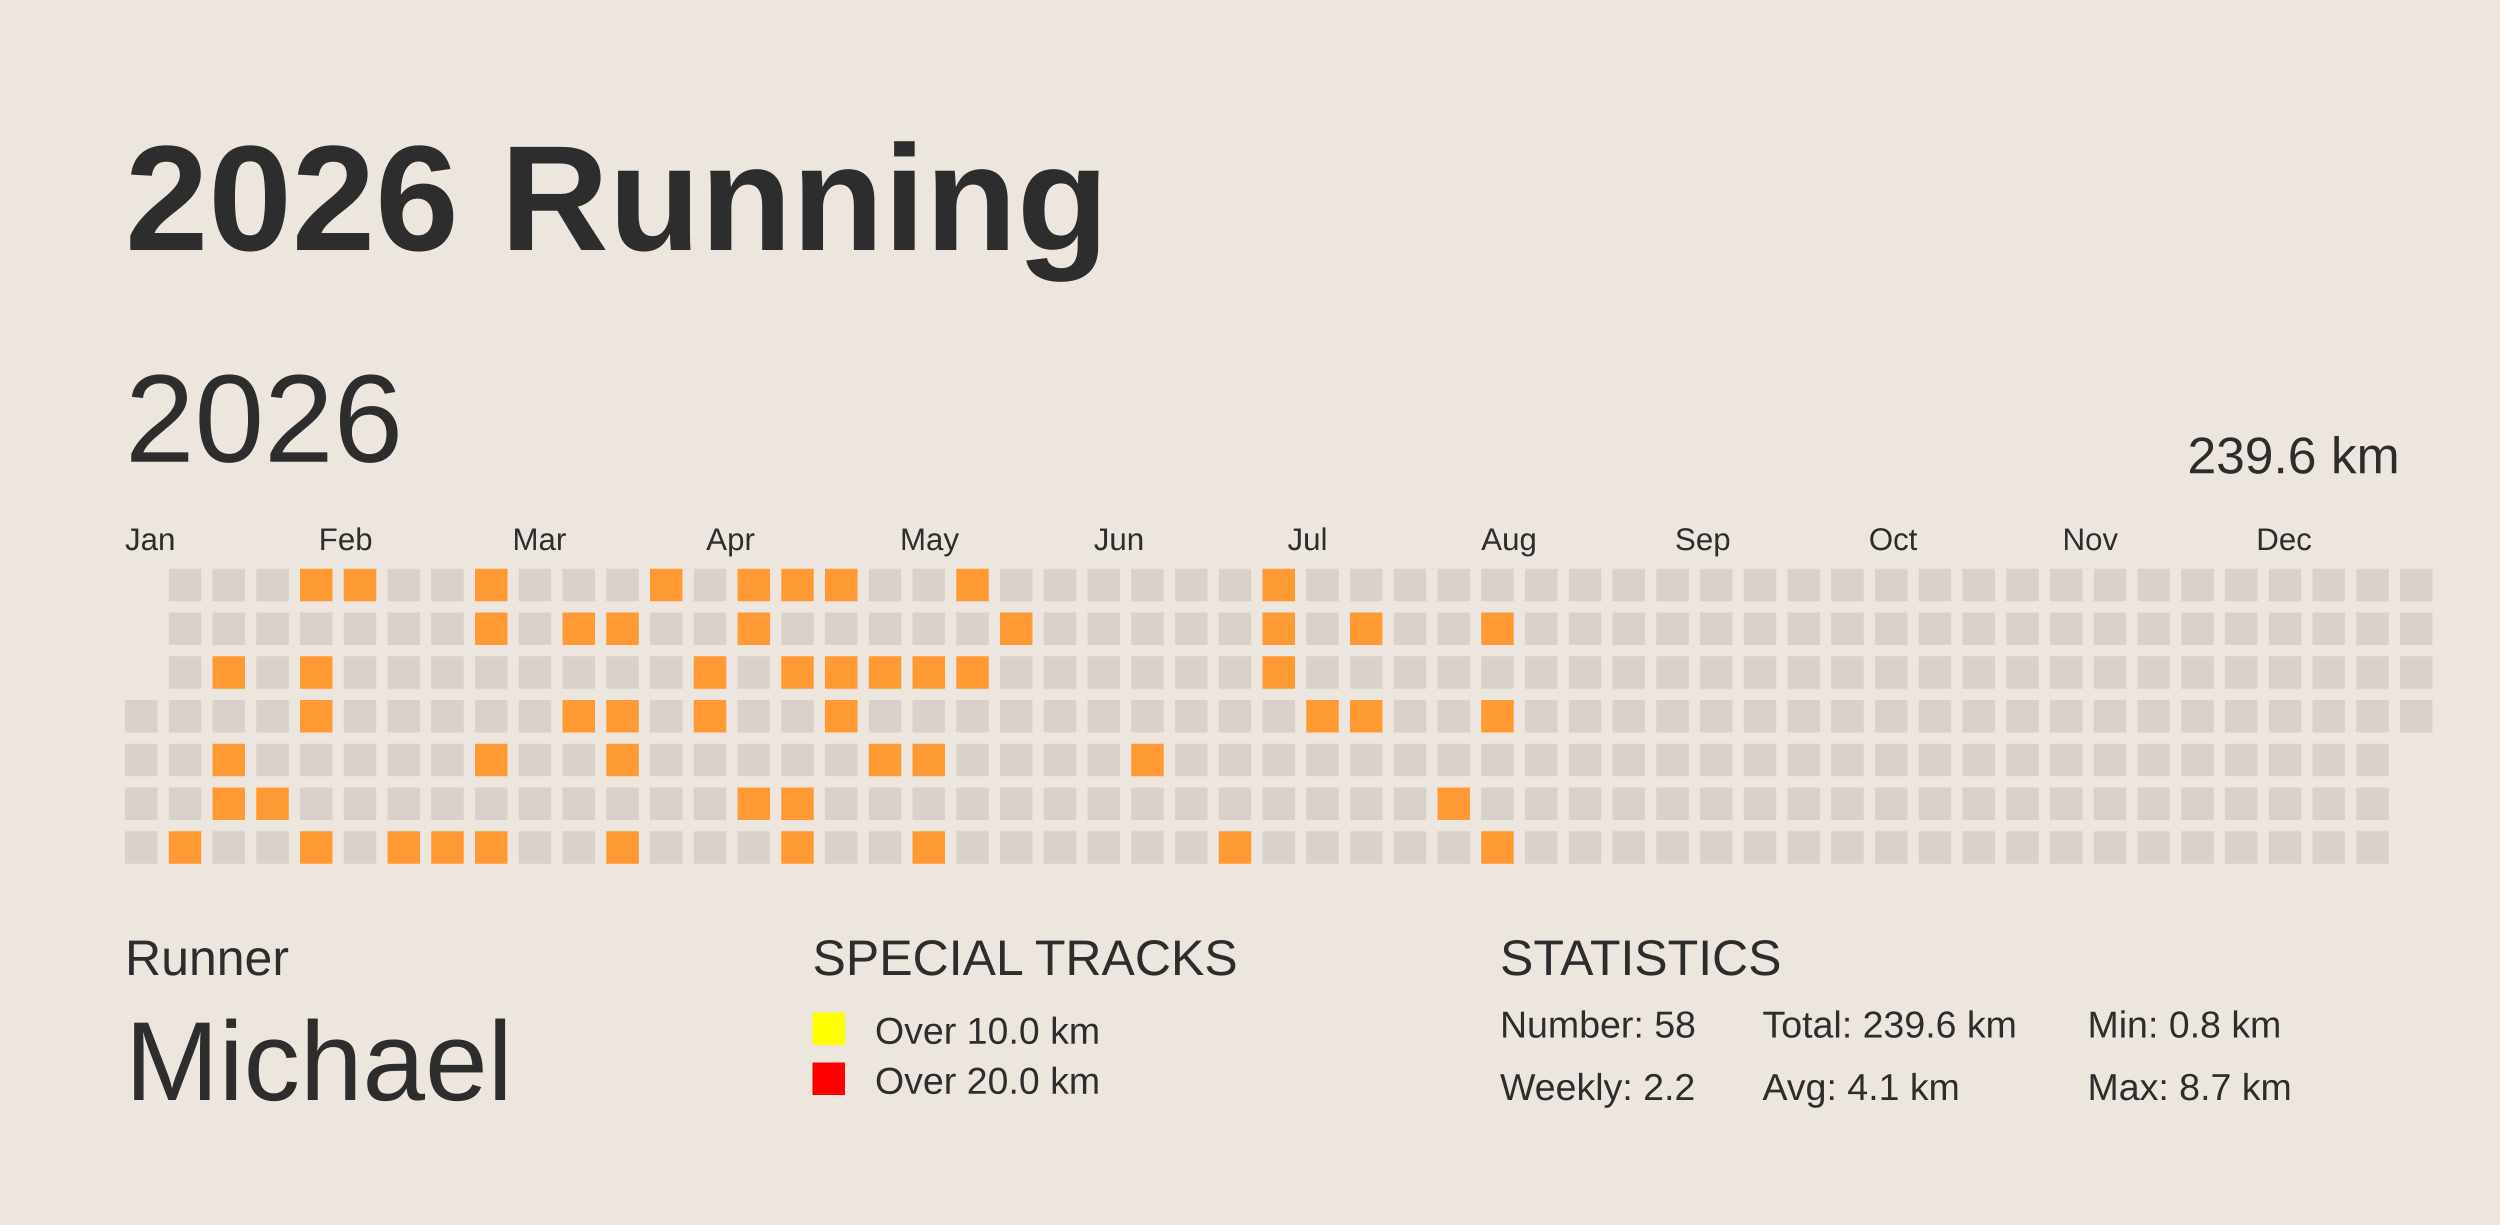
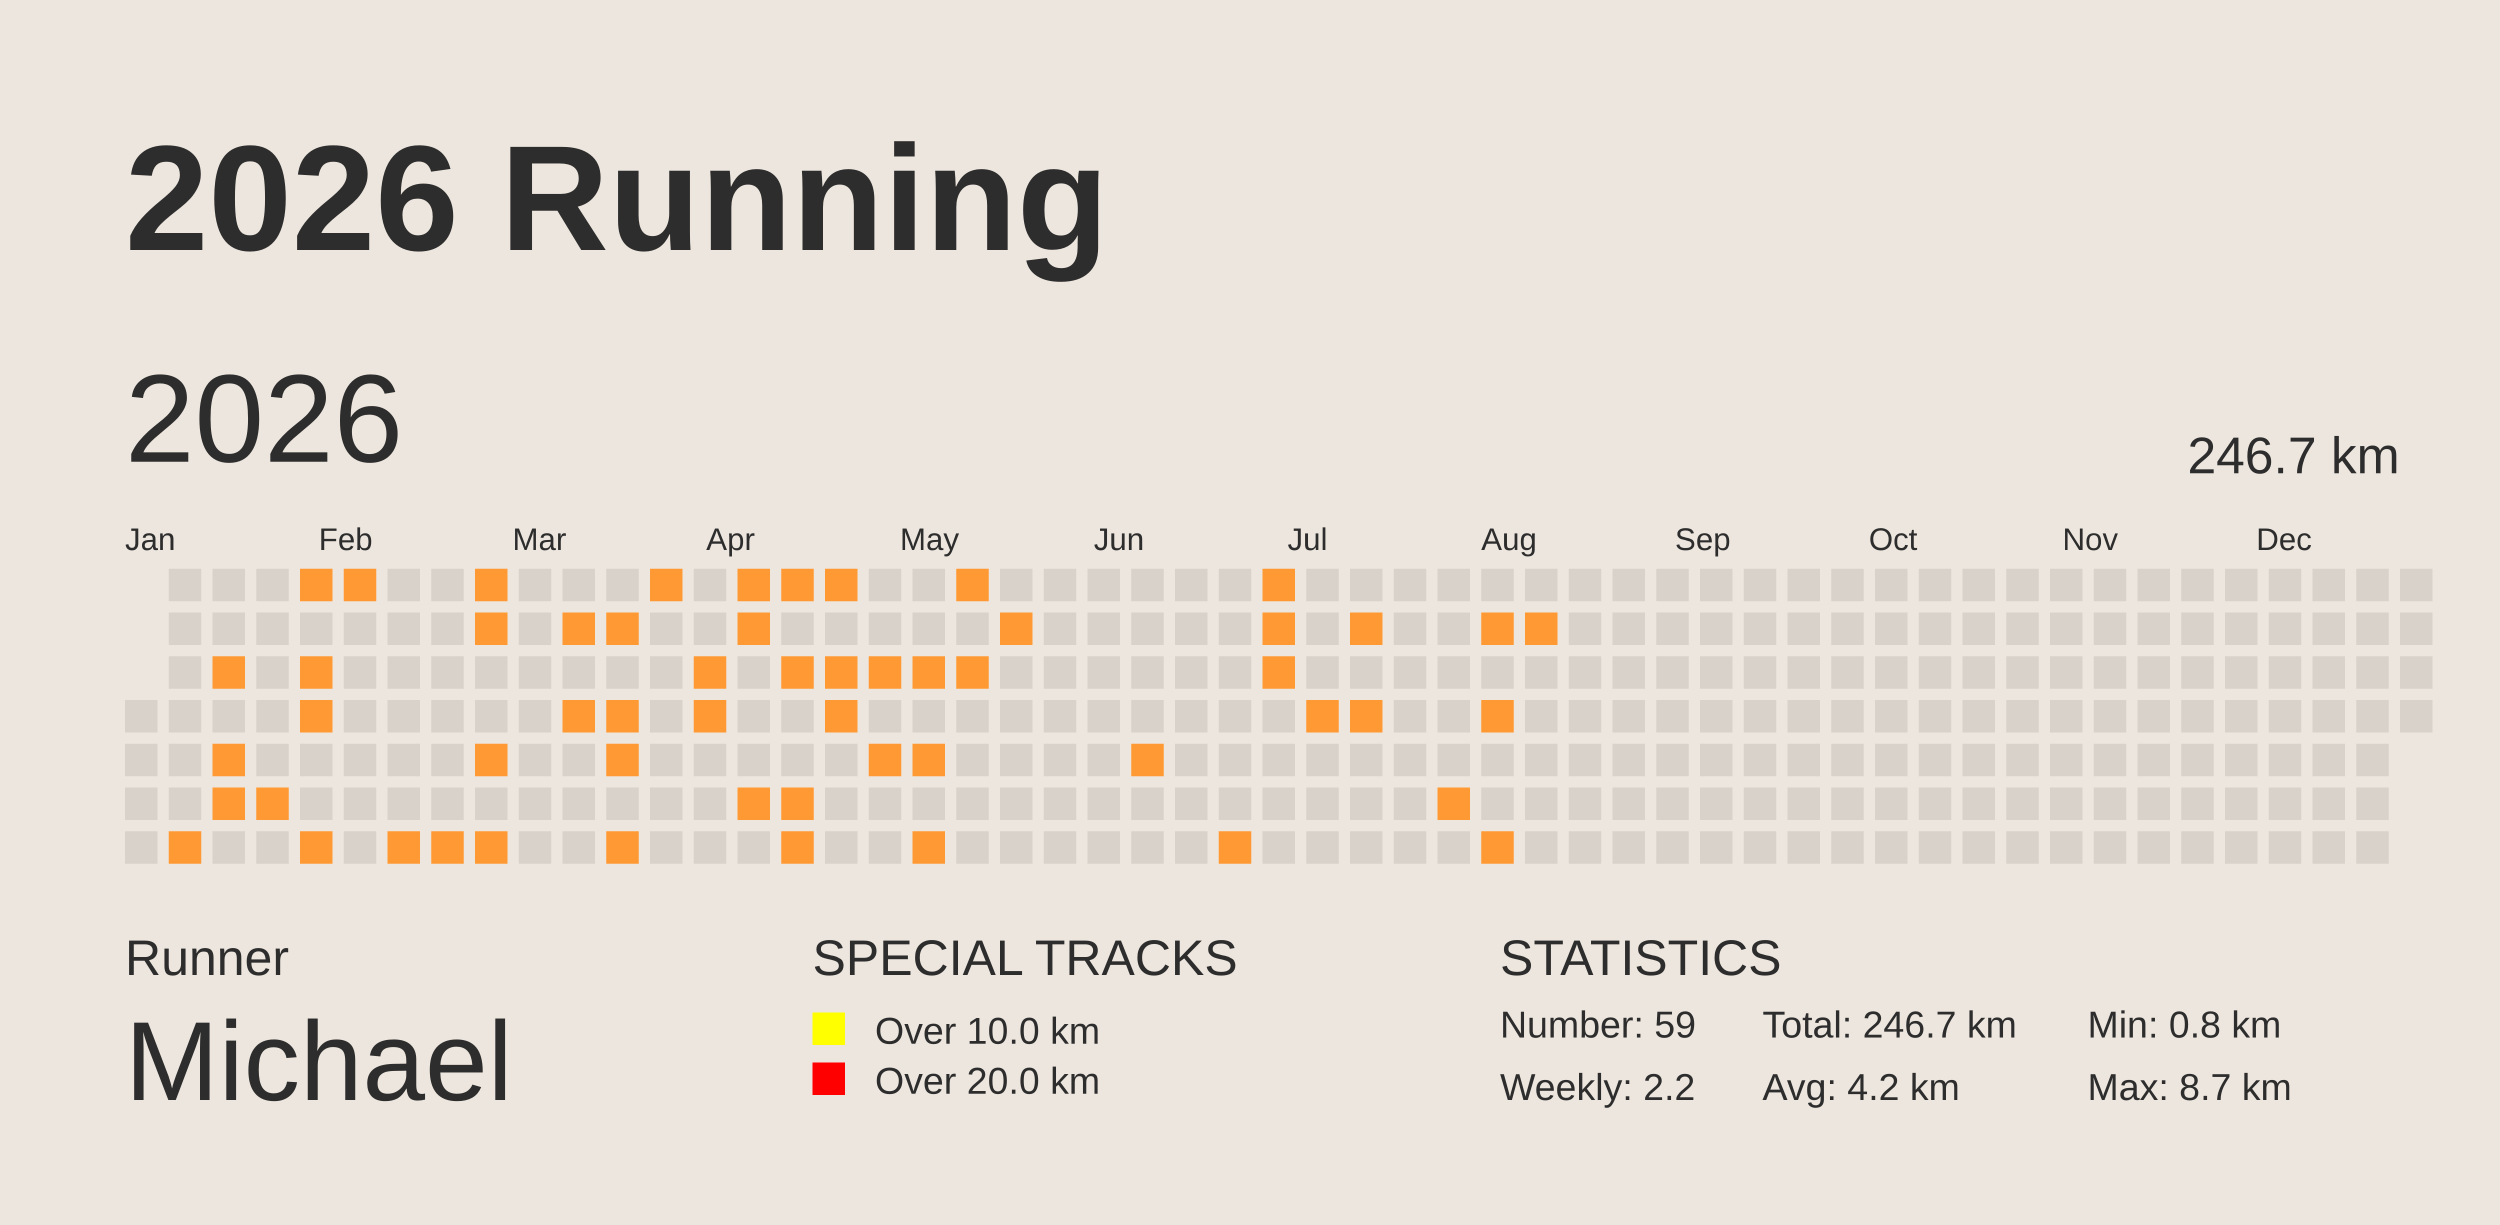
<svg xmlns="http://www.w3.org/2000/svg" baseProfile="full" height="98mm" version="1.1" viewBox="0,0,200,98" width="200mm">
  <defs />
  <rect fill="#EDE6DE" height="98" width="200" x="0" y="0" />
  <text fill="#2D2D2D" style="font-size:12px; font-family:Arial; font-weight:bold;" x="10" y="20">2026 Running</text>
  <text fill="#2D2D2D" style="font-size:4px; font-family:Arial" x="10" y="78">Runner</text>
  <text fill="#2D2D2D" style="font-size:9px; font-family:Arial" x="10" y="88">Michael</text>
  <text fill="#2D2D2D" style="font-size:4px; font-family:Arial" x="65" y="78">SPECIAL TRACKS</text>
  <rect fill="yellow" height="2.6" width="2.6" x="65" y="81" />
  <text fill="#2D2D2D" style="font-size:3px; font-family:Arial" x="70" y="83.5">Over 10.0 km</text>
  <rect fill="red" height="2.6" width="2.6" x="65" y="85" />
  <text fill="#2D2D2D" style="font-size:3px; font-family:Arial" x="70" y="87.5">Over 20.0 km</text>
  <text fill="#2D2D2D" style="font-size:4px; font-family:Arial" x="120" y="78">STATISTICS</text>
-   <text fill="#2D2D2D" style="font-size:3px; font-family:Arial" x="120" y="83">Number: 58</text>
+   <text fill="#2D2D2D" style="font-size:3px; font-family:Arial" x="120" y="83">Number: 59</text>
  <text fill="#2D2D2D" style="font-size:3px; font-family:Arial" x="120" y="88">Weekly: 2.2</text>
-   <text fill="#2D2D2D" style="font-size:3px; font-family:Arial" x="141" y="83">Total: 239.6 km</text>
-   <text fill="#2D2D2D" style="font-size:3px; font-family:Arial" x="141" y="88">Avg: 4.1 km</text>
+   <text fill="#2D2D2D" style="font-size:3px; font-family:Arial" x="141" y="83">Total: 246.7 km</text>
+   <text fill="#2D2D2D" style="font-size:3px; font-family:Arial" x="141" y="88">Avg: 4.2 km</text>
  <text fill="#2D2D2D" style="font-size:3px; font-family:Arial" x="167" y="83">Min: 0.8 km</text>
  <text fill="#2D2D2D" style="font-size:3px; font-family:Arial" x="167" y="88">Max: 8.7 km</text>
  <text dominant-baseline="hanging" fill="#2D2D2D" style="font-size:10.0px; font-family:Arial;" x="10" y="30">2026</text>
-   <text dominant-baseline="hanging" fill="#2D2D2D" style="font-size:4.125px; font-family:Arial;" x="175" y="35">239.6 km</text>
+   <text dominant-baseline="hanging" fill="#2D2D2D" style="font-size:4.125px; font-family:Arial;" x="175" y="35">246.7 km</text>
  <text fill="#2D2D2D" style="font-size:2.5px; font-family:Arial" x="10.0" y="44">Jan</text>
  <text fill="#2D2D2D" style="font-size:2.5px; font-family:Arial" x="25.5" y="44">Feb</text>
  <text fill="#2D2D2D" style="font-size:2.5px; font-family:Arial" x="41.0" y="44">Mar</text>
  <text fill="#2D2D2D" style="font-size:2.5px; font-family:Arial" x="56.5" y="44">Apr</text>
  <text fill="#2D2D2D" style="font-size:2.5px; font-family:Arial" x="72.0" y="44">May</text>
  <text fill="#2D2D2D" style="font-size:2.5px; font-family:Arial" x="87.5" y="44">Jun</text>
  <text fill="#2D2D2D" style="font-size:2.5px; font-family:Arial" x="103.0" y="44">Jul</text>
  <text fill="#2D2D2D" style="font-size:2.5px; font-family:Arial" x="118.5" y="44">Aug</text>
  <text fill="#2D2D2D" style="font-size:2.5px; font-family:Arial" x="134.0" y="44">Sep</text>
  <text fill="#2D2D2D" style="font-size:2.5px; font-family:Arial" x="149.5" y="44">Oct</text>
  <text fill="#2D2D2D" style="font-size:2.5px; font-family:Arial" x="165.0" y="44">Nov</text>
  <text fill="#2D2D2D" style="font-size:2.5px; font-family:Arial" x="180.5" y="44">Dec</text>
  <rect fill="#D9D2CA" height="2.6" width="2.6" x="10.0" y="56.0" />
  <rect fill="#D9D2CA" height="2.6" width="2.6" x="10.0" y="59.5" />
  <rect fill="#D9D2CA" height="2.6" width="2.6" x="10.0" y="63.0" />
  <rect fill="#D9D2CA" height="2.6" width="2.6" x="10.0" y="66.5" />
  <rect fill="#D9D2CA" height="2.6" width="2.6" x="13.5" y="45.5" />
  <rect fill="#D9D2CA" height="2.6" width="2.6" x="13.5" y="49.0" />
  <rect fill="#D9D2CA" height="2.6" width="2.6" x="13.5" y="52.5" />
  <rect fill="#D9D2CA" height="2.6" width="2.6" x="13.5" y="56.0" />
  <rect fill="#D9D2CA" height="2.6" width="2.6" x="13.5" y="59.5" />
  <rect fill="#D9D2CA" height="2.6" width="2.6" x="13.5" y="63.0" />
  <rect fill="#FF9933" height="2.6" width="2.6" x="13.5" y="66.5" />
  <rect fill="#D9D2CA" height="2.6" width="2.6" x="17.0" y="45.5" />
  <rect fill="#D9D2CA" height="2.6" width="2.6" x="17.0" y="49.0" />
  <rect fill="#FF9933" height="2.6" width="2.6" x="17.0" y="52.5" />
  <rect fill="#D9D2CA" height="2.6" width="2.6" x="17.0" y="56.0" />
  <rect fill="#FF9933" height="2.6" width="2.6" x="17.0" y="59.5" />
  <rect fill="#FF9933" height="2.6" width="2.6" x="17.0" y="63.0" />
  <rect fill="#D9D2CA" height="2.6" width="2.6" x="17.0" y="66.5" />
  <rect fill="#D9D2CA" height="2.6" width="2.6" x="20.5" y="45.5" />
  <rect fill="#D9D2CA" height="2.6" width="2.6" x="20.5" y="49.0" />
  <rect fill="#D9D2CA" height="2.6" width="2.6" x="20.5" y="52.5" />
  <rect fill="#D9D2CA" height="2.6" width="2.6" x="20.5" y="56.0" />
  <rect fill="#D9D2CA" height="2.6" width="2.6" x="20.5" y="59.5" />
  <rect fill="#FF9933" height="2.6" width="2.6" x="20.5" y="63.0" />
  <rect fill="#D9D2CA" height="2.6" width="2.6" x="20.5" y="66.5" />
  <rect fill="#FF9933" height="2.6" width="2.6" x="24.0" y="45.5" />
  <rect fill="#D9D2CA" height="2.6" width="2.6" x="24.0" y="49.0" />
  <rect fill="#FF9933" height="2.6" width="2.6" x="24.0" y="52.5" />
  <rect fill="#FF9933" height="2.6" width="2.6" x="24.0" y="56.0" />
  <rect fill="#D9D2CA" height="2.6" width="2.6" x="24.0" y="59.5" />
  <rect fill="#D9D2CA" height="2.6" width="2.6" x="24.0" y="63.0" />
  <rect fill="#FF9933" height="2.6" width="2.6" x="24.0" y="66.5" />
  <rect fill="#FF9933" height="2.6" width="2.6" x="27.5" y="45.5" />
  <rect fill="#D9D2CA" height="2.6" width="2.6" x="27.5" y="49.0" />
  <rect fill="#D9D2CA" height="2.6" width="2.6" x="27.5" y="52.5" />
  <rect fill="#D9D2CA" height="2.6" width="2.6" x="27.5" y="56.0" />
  <rect fill="#D9D2CA" height="2.6" width="2.6" x="27.5" y="59.5" />
  <rect fill="#D9D2CA" height="2.6" width="2.6" x="27.5" y="63.0" />
  <rect fill="#D9D2CA" height="2.6" width="2.6" x="27.5" y="66.5" />
  <rect fill="#D9D2CA" height="2.6" width="2.6" x="31.0" y="45.5" />
  <rect fill="#D9D2CA" height="2.6" width="2.6" x="31.0" y="49.0" />
  <rect fill="#D9D2CA" height="2.6" width="2.6" x="31.0" y="52.5" />
  <rect fill="#D9D2CA" height="2.6" width="2.6" x="31.0" y="56.0" />
  <rect fill="#D9D2CA" height="2.6" width="2.6" x="31.0" y="59.5" />
  <rect fill="#D9D2CA" height="2.6" width="2.6" x="31.0" y="63.0" />
  <rect fill="#FF9933" height="2.6" width="2.6" x="31.0" y="66.5" />
  <rect fill="#D9D2CA" height="2.6" width="2.6" x="34.5" y="45.5" />
  <rect fill="#D9D2CA" height="2.6" width="2.6" x="34.5" y="49.0" />
  <rect fill="#D9D2CA" height="2.6" width="2.6" x="34.5" y="52.5" />
  <rect fill="#D9D2CA" height="2.6" width="2.6" x="34.5" y="56.0" />
  <rect fill="#D9D2CA" height="2.6" width="2.6" x="34.5" y="59.5" />
  <rect fill="#D9D2CA" height="2.6" width="2.6" x="34.5" y="63.0" />
  <rect fill="#FF9933" height="2.6" width="2.6" x="34.5" y="66.5" />
  <rect fill="#FF9933" height="2.6" width="2.6" x="38.0" y="45.5" />
  <rect fill="#FF9933" height="2.6" width="2.6" x="38.0" y="49.0" />
  <rect fill="#D9D2CA" height="2.6" width="2.6" x="38.0" y="52.5" />
  <rect fill="#D9D2CA" height="2.6" width="2.6" x="38.0" y="56.0" />
  <rect fill="#FF9933" height="2.6" width="2.6" x="38.0" y="59.5" />
  <rect fill="#D9D2CA" height="2.6" width="2.6" x="38.0" y="63.0" />
  <rect fill="#FF9933" height="2.6" width="2.6" x="38.0" y="66.5" />
  <rect fill="#D9D2CA" height="2.6" width="2.6" x="41.5" y="45.5" />
  <rect fill="#D9D2CA" height="2.6" width="2.6" x="41.5" y="49.0" />
  <rect fill="#D9D2CA" height="2.6" width="2.6" x="41.5" y="52.5" />
  <rect fill="#D9D2CA" height="2.6" width="2.6" x="41.5" y="56.0" />
  <rect fill="#D9D2CA" height="2.6" width="2.6" x="41.5" y="59.5" />
  <rect fill="#D9D2CA" height="2.6" width="2.6" x="41.5" y="63.0" />
  <rect fill="#D9D2CA" height="2.6" width="2.6" x="41.5" y="66.5" />
  <rect fill="#D9D2CA" height="2.6" width="2.6" x="45.0" y="45.5" />
  <rect fill="#FF9933" height="2.6" width="2.6" x="45.0" y="49.0" />
  <rect fill="#D9D2CA" height="2.6" width="2.6" x="45.0" y="52.5" />
  <rect fill="#FF9933" height="2.6" width="2.6" x="45.0" y="56.0" />
  <rect fill="#D9D2CA" height="2.6" width="2.6" x="45.0" y="59.5" />
  <rect fill="#D9D2CA" height="2.6" width="2.6" x="45.0" y="63.0" />
  <rect fill="#D9D2CA" height="2.6" width="2.6" x="45.0" y="66.5" />
  <rect fill="#D9D2CA" height="2.6" width="2.6" x="48.5" y="45.5" />
  <rect fill="#FF9933" height="2.6" width="2.6" x="48.5" y="49.0" />
  <rect fill="#D9D2CA" height="2.6" width="2.6" x="48.5" y="52.5" />
  <rect fill="#FF9933" height="2.6" width="2.6" x="48.5" y="56.0" />
  <rect fill="#FF9933" height="2.6" width="2.6" x="48.5" y="59.5" />
  <rect fill="#D9D2CA" height="2.6" width="2.6" x="48.5" y="63.0" />
  <rect fill="#FF9933" height="2.6" width="2.6" x="48.5" y="66.5" />
  <rect fill="#FF9933" height="2.6" width="2.6" x="52.0" y="45.5" />
  <rect fill="#D9D2CA" height="2.6" width="2.6" x="52.0" y="49.0" />
  <rect fill="#D9D2CA" height="2.6" width="2.6" x="52.0" y="52.5" />
  <rect fill="#D9D2CA" height="2.6" width="2.6" x="52.0" y="56.0" />
  <rect fill="#D9D2CA" height="2.6" width="2.6" x="52.0" y="59.5" />
  <rect fill="#D9D2CA" height="2.6" width="2.6" x="52.0" y="63.0" />
  <rect fill="#D9D2CA" height="2.6" width="2.6" x="52.0" y="66.5" />
  <rect fill="#D9D2CA" height="2.6" width="2.6" x="55.5" y="45.5" />
  <rect fill="#D9D2CA" height="2.6" width="2.6" x="55.5" y="49.0" />
  <rect fill="#FF9933" height="2.6" width="2.6" x="55.5" y="52.5" />
  <rect fill="#FF9933" height="2.6" width="2.6" x="55.5" y="56.0" />
  <rect fill="#D9D2CA" height="2.6" width="2.6" x="55.5" y="59.5" />
  <rect fill="#D9D2CA" height="2.6" width="2.6" x="55.5" y="63.0" />
  <rect fill="#D9D2CA" height="2.6" width="2.6" x="55.5" y="66.5" />
  <rect fill="#FF9933" height="2.6" width="2.6" x="59.0" y="45.5" />
  <rect fill="#FF9933" height="2.6" width="2.6" x="59.0" y="49.0" />
  <rect fill="#D9D2CA" height="2.6" width="2.6" x="59.0" y="52.5" />
  <rect fill="#D9D2CA" height="2.6" width="2.6" x="59.0" y="56.0" />
  <rect fill="#D9D2CA" height="2.6" width="2.6" x="59.0" y="59.5" />
  <rect fill="#FF9933" height="2.6" width="2.6" x="59.0" y="63.0" />
  <rect fill="#D9D2CA" height="2.6" width="2.6" x="59.0" y="66.5" />
  <rect fill="#FF9933" height="2.6" width="2.6" x="62.5" y="45.5" />
  <rect fill="#D9D2CA" height="2.6" width="2.6" x="62.5" y="49.0" />
  <rect fill="#FF9933" height="2.6" width="2.6" x="62.5" y="52.5" />
  <rect fill="#D9D2CA" height="2.6" width="2.6" x="62.5" y="56.0" />
  <rect fill="#D9D2CA" height="2.6" width="2.6" x="62.5" y="59.5" />
  <rect fill="#FF9933" height="2.6" width="2.6" x="62.5" y="63.0" />
  <rect fill="#FF9933" height="2.6" width="2.6" x="62.5" y="66.5" />
  <rect fill="#FF9933" height="2.6" width="2.6" x="66.0" y="45.5" />
  <rect fill="#D9D2CA" height="2.6" width="2.6" x="66.0" y="49.0" />
  <rect fill="#FF9933" height="2.6" width="2.6" x="66.0" y="52.5" />
  <rect fill="#FF9933" height="2.6" width="2.6" x="66.0" y="56.0" />
  <rect fill="#D9D2CA" height="2.6" width="2.6" x="66.0" y="59.5" />
  <rect fill="#D9D2CA" height="2.6" width="2.6" x="66.0" y="63.0" />
  <rect fill="#D9D2CA" height="2.6" width="2.6" x="66.0" y="66.5" />
  <rect fill="#D9D2CA" height="2.6" width="2.6" x="69.5" y="45.5" />
  <rect fill="#D9D2CA" height="2.6" width="2.6" x="69.5" y="49.0" />
  <rect fill="#FF9933" height="2.6" width="2.6" x="69.5" y="52.5" />
  <rect fill="#D9D2CA" height="2.6" width="2.6" x="69.5" y="56.0" />
  <rect fill="#FF9933" height="2.6" width="2.6" x="69.5" y="59.5" />
  <rect fill="#D9D2CA" height="2.6" width="2.6" x="69.5" y="63.0" />
  <rect fill="#D9D2CA" height="2.6" width="2.6" x="69.5" y="66.5" />
  <rect fill="#D9D2CA" height="2.6" width="2.6" x="73.0" y="45.5" />
  <rect fill="#D9D2CA" height="2.6" width="2.6" x="73.0" y="49.0" />
  <rect fill="#FF9933" height="2.6" width="2.6" x="73.0" y="52.5" />
  <rect fill="#D9D2CA" height="2.6" width="2.6" x="73.0" y="56.0" />
  <rect fill="#FF9933" height="2.6" width="2.6" x="73.0" y="59.5" />
  <rect fill="#D9D2CA" height="2.6" width="2.6" x="73.0" y="63.0" />
  <rect fill="#FF9933" height="2.6" width="2.6" x="73.0" y="66.5" />
  <rect fill="#FF9933" height="2.6" width="2.6" x="76.5" y="45.5" />
  <rect fill="#D9D2CA" height="2.6" width="2.6" x="76.5" y="49.0" />
  <rect fill="#FF9933" height="2.6" width="2.6" x="76.5" y="52.5" />
  <rect fill="#D9D2CA" height="2.6" width="2.6" x="76.5" y="56.0" />
  <rect fill="#D9D2CA" height="2.6" width="2.6" x="76.5" y="59.5" />
  <rect fill="#D9D2CA" height="2.6" width="2.6" x="76.5" y="63.0" />
  <rect fill="#D9D2CA" height="2.6" width="2.6" x="76.5" y="66.5" />
  <rect fill="#D9D2CA" height="2.6" width="2.6" x="80.0" y="45.5" />
  <rect fill="#FF9933" height="2.6" width="2.6" x="80.0" y="49.0" />
  <rect fill="#D9D2CA" height="2.6" width="2.6" x="80.0" y="52.5" />
  <rect fill="#D9D2CA" height="2.6" width="2.6" x="80.0" y="56.0" />
  <rect fill="#D9D2CA" height="2.6" width="2.6" x="80.0" y="59.5" />
  <rect fill="#D9D2CA" height="2.6" width="2.6" x="80.0" y="63.0" />
  <rect fill="#D9D2CA" height="2.6" width="2.6" x="80.0" y="66.5" />
  <rect fill="#D9D2CA" height="2.6" width="2.6" x="83.5" y="45.5" />
  <rect fill="#D9D2CA" height="2.6" width="2.6" x="83.5" y="49.0" />
  <rect fill="#D9D2CA" height="2.6" width="2.6" x="83.5" y="52.5" />
  <rect fill="#D9D2CA" height="2.6" width="2.6" x="83.5" y="56.0" />
  <rect fill="#D9D2CA" height="2.6" width="2.6" x="83.5" y="59.5" />
  <rect fill="#D9D2CA" height="2.6" width="2.6" x="83.5" y="63.0" />
  <rect fill="#D9D2CA" height="2.6" width="2.6" x="83.5" y="66.5" />
  <rect fill="#D9D2CA" height="2.6" width="2.6" x="87.0" y="45.5" />
  <rect fill="#D9D2CA" height="2.6" width="2.6" x="87.0" y="49.0" />
  <rect fill="#D9D2CA" height="2.6" width="2.6" x="87.0" y="52.5" />
  <rect fill="#D9D2CA" height="2.6" width="2.6" x="87.0" y="56.0" />
  <rect fill="#D9D2CA" height="2.6" width="2.6" x="87.0" y="59.5" />
  <rect fill="#D9D2CA" height="2.6" width="2.6" x="87.0" y="63.0" />
  <rect fill="#D9D2CA" height="2.6" width="2.6" x="87.0" y="66.5" />
  <rect fill="#D9D2CA" height="2.6" width="2.6" x="90.5" y="45.5" />
  <rect fill="#D9D2CA" height="2.6" width="2.6" x="90.5" y="49.0" />
  <rect fill="#D9D2CA" height="2.6" width="2.6" x="90.5" y="52.5" />
  <rect fill="#D9D2CA" height="2.6" width="2.6" x="90.5" y="56.0" />
  <rect fill="#FF9933" height="2.6" width="2.6" x="90.5" y="59.5" />
  <rect fill="#D9D2CA" height="2.6" width="2.6" x="90.5" y="63.0" />
  <rect fill="#D9D2CA" height="2.6" width="2.6" x="90.5" y="66.5" />
  <rect fill="#D9D2CA" height="2.6" width="2.6" x="94.0" y="45.5" />
  <rect fill="#D9D2CA" height="2.6" width="2.6" x="94.0" y="49.0" />
  <rect fill="#D9D2CA" height="2.6" width="2.6" x="94.0" y="52.5" />
  <rect fill="#D9D2CA" height="2.6" width="2.6" x="94.0" y="56.0" />
  <rect fill="#D9D2CA" height="2.6" width="2.6" x="94.0" y="59.5" />
  <rect fill="#D9D2CA" height="2.6" width="2.6" x="94.0" y="63.0" />
  <rect fill="#D9D2CA" height="2.6" width="2.6" x="94.0" y="66.5" />
  <rect fill="#D9D2CA" height="2.6" width="2.6" x="97.5" y="45.5" />
  <rect fill="#D9D2CA" height="2.6" width="2.6" x="97.5" y="49.0" />
  <rect fill="#D9D2CA" height="2.6" width="2.6" x="97.5" y="52.5" />
  <rect fill="#D9D2CA" height="2.6" width="2.6" x="97.5" y="56.0" />
  <rect fill="#D9D2CA" height="2.6" width="2.6" x="97.5" y="59.5" />
  <rect fill="#D9D2CA" height="2.6" width="2.6" x="97.5" y="63.0" />
  <rect fill="#FF9933" height="2.6" width="2.6" x="97.5" y="66.5" />
  <rect fill="#FF9933" height="2.6" width="2.6" x="101.0" y="45.5" />
  <rect fill="#FF9933" height="2.6" width="2.6" x="101.0" y="49.0" />
  <rect fill="#FF9933" height="2.6" width="2.6" x="101.0" y="52.5" />
  <rect fill="#D9D2CA" height="2.6" width="2.6" x="101.0" y="56.0" />
  <rect fill="#D9D2CA" height="2.6" width="2.6" x="101.0" y="59.5" />
  <rect fill="#D9D2CA" height="2.6" width="2.6" x="101.0" y="63.0" />
  <rect fill="#D9D2CA" height="2.6" width="2.6" x="101.0" y="66.5" />
  <rect fill="#D9D2CA" height="2.6" width="2.6" x="104.5" y="45.5" />
  <rect fill="#D9D2CA" height="2.6" width="2.6" x="104.5" y="49.0" />
  <rect fill="#D9D2CA" height="2.6" width="2.6" x="104.5" y="52.5" />
  <rect fill="#FF9933" height="2.6" width="2.6" x="104.5" y="56.0" />
  <rect fill="#D9D2CA" height="2.6" width="2.6" x="104.5" y="59.5" />
  <rect fill="#D9D2CA" height="2.6" width="2.6" x="104.5" y="63.0" />
  <rect fill="#D9D2CA" height="2.6" width="2.6" x="104.5" y="66.5" />
  <rect fill="#D9D2CA" height="2.6" width="2.6" x="108.0" y="45.5" />
  <rect fill="#FF9933" height="2.6" width="2.6" x="108.0" y="49.0" />
  <rect fill="#D9D2CA" height="2.6" width="2.6" x="108.0" y="52.5" />
  <rect fill="#FF9933" height="2.6" width="2.6" x="108.0" y="56.0" />
  <rect fill="#D9D2CA" height="2.6" width="2.6" x="108.0" y="59.5" />
  <rect fill="#D9D2CA" height="2.6" width="2.6" x="108.0" y="63.0" />
  <rect fill="#D9D2CA" height="2.6" width="2.6" x="108.0" y="66.5" />
  <rect fill="#D9D2CA" height="2.6" width="2.6" x="111.5" y="45.5" />
  <rect fill="#D9D2CA" height="2.6" width="2.6" x="111.5" y="49.0" />
  <rect fill="#D9D2CA" height="2.6" width="2.6" x="111.5" y="52.5" />
  <rect fill="#D9D2CA" height="2.6" width="2.6" x="111.5" y="56.0" />
  <rect fill="#D9D2CA" height="2.6" width="2.6" x="111.5" y="59.5" />
  <rect fill="#D9D2CA" height="2.6" width="2.6" x="111.5" y="63.0" />
  <rect fill="#D9D2CA" height="2.6" width="2.6" x="111.5" y="66.5" />
  <rect fill="#D9D2CA" height="2.6" width="2.6" x="115.0" y="45.5" />
  <rect fill="#D9D2CA" height="2.6" width="2.6" x="115.0" y="49.0" />
  <rect fill="#D9D2CA" height="2.6" width="2.6" x="115.0" y="52.5" />
  <rect fill="#D9D2CA" height="2.6" width="2.6" x="115.0" y="56.0" />
  <rect fill="#D9D2CA" height="2.6" width="2.6" x="115.0" y="59.5" />
  <rect fill="#FF9933" height="2.6" width="2.6" x="115.0" y="63.0" />
  <rect fill="#D9D2CA" height="2.6" width="2.6" x="115.0" y="66.5" />
  <rect fill="#D9D2CA" height="2.6" width="2.6" x="118.5" y="45.5" />
  <rect fill="#FF9933" height="2.6" width="2.6" x="118.5" y="49.0" />
  <rect fill="#D9D2CA" height="2.6" width="2.6" x="118.5" y="52.5" />
  <rect fill="#FF9933" height="2.6" width="2.6" x="118.5" y="56.0" />
  <rect fill="#D9D2CA" height="2.6" width="2.6" x="118.5" y="59.5" />
  <rect fill="#D9D2CA" height="2.6" width="2.6" x="118.5" y="63.0" />
  <rect fill="#FF9933" height="2.6" width="2.6" x="118.5" y="66.5" />
  <rect fill="#D9D2CA" height="2.6" width="2.6" x="122.0" y="45.5" />
-   <rect fill="#D9D2CA" height="2.6" width="2.6" x="122.0" y="49.0" />
+   <rect fill="#FF9933" height="2.6" width="2.6" x="122.0" y="49.0" />
  <rect fill="#D9D2CA" height="2.6" width="2.6" x="122.0" y="52.5" />
  <rect fill="#D9D2CA" height="2.6" width="2.6" x="122.0" y="56.0" />
  <rect fill="#D9D2CA" height="2.6" width="2.6" x="122.0" y="59.5" />
  <rect fill="#D9D2CA" height="2.6" width="2.6" x="122.0" y="63.0" />
  <rect fill="#D9D2CA" height="2.6" width="2.6" x="122.0" y="66.5" />
  <rect fill="#D9D2CA" height="2.6" width="2.6" x="125.5" y="45.5" />
  <rect fill="#D9D2CA" height="2.6" width="2.6" x="125.5" y="49.0" />
  <rect fill="#D9D2CA" height="2.6" width="2.6" x="125.5" y="52.5" />
  <rect fill="#D9D2CA" height="2.6" width="2.6" x="125.5" y="56.0" />
  <rect fill="#D9D2CA" height="2.6" width="2.6" x="125.5" y="59.5" />
  <rect fill="#D9D2CA" height="2.6" width="2.6" x="125.5" y="63.0" />
  <rect fill="#D9D2CA" height="2.6" width="2.6" x="125.5" y="66.5" />
  <rect fill="#D9D2CA" height="2.6" width="2.6" x="129.0" y="45.5" />
  <rect fill="#D9D2CA" height="2.6" width="2.6" x="129.0" y="49.0" />
  <rect fill="#D9D2CA" height="2.6" width="2.6" x="129.0" y="52.5" />
  <rect fill="#D9D2CA" height="2.6" width="2.6" x="129.0" y="56.0" />
  <rect fill="#D9D2CA" height="2.6" width="2.6" x="129.0" y="59.5" />
  <rect fill="#D9D2CA" height="2.6" width="2.6" x="129.0" y="63.0" />
  <rect fill="#D9D2CA" height="2.6" width="2.6" x="129.0" y="66.5" />
  <rect fill="#D9D2CA" height="2.6" width="2.6" x="132.5" y="45.5" />
  <rect fill="#D9D2CA" height="2.6" width="2.6" x="132.5" y="49.0" />
  <rect fill="#D9D2CA" height="2.6" width="2.6" x="132.5" y="52.5" />
  <rect fill="#D9D2CA" height="2.6" width="2.6" x="132.5" y="56.0" />
  <rect fill="#D9D2CA" height="2.6" width="2.6" x="132.5" y="59.5" />
  <rect fill="#D9D2CA" height="2.6" width="2.6" x="132.5" y="63.0" />
  <rect fill="#D9D2CA" height="2.6" width="2.6" x="132.5" y="66.5" />
  <rect fill="#D9D2CA" height="2.6" width="2.6" x="136.0" y="45.5" />
  <rect fill="#D9D2CA" height="2.6" width="2.6" x="136.0" y="49.0" />
  <rect fill="#D9D2CA" height="2.6" width="2.6" x="136.0" y="52.5" />
  <rect fill="#D9D2CA" height="2.6" width="2.6" x="136.0" y="56.0" />
  <rect fill="#D9D2CA" height="2.6" width="2.6" x="136.0" y="59.5" />
  <rect fill="#D9D2CA" height="2.6" width="2.6" x="136.0" y="63.0" />
  <rect fill="#D9D2CA" height="2.6" width="2.6" x="136.0" y="66.5" />
  <rect fill="#D9D2CA" height="2.6" width="2.6" x="139.5" y="45.5" />
  <rect fill="#D9D2CA" height="2.6" width="2.6" x="139.5" y="49.0" />
  <rect fill="#D9D2CA" height="2.6" width="2.6" x="139.5" y="52.5" />
  <rect fill="#D9D2CA" height="2.6" width="2.6" x="139.5" y="56.0" />
  <rect fill="#D9D2CA" height="2.6" width="2.6" x="139.5" y="59.5" />
  <rect fill="#D9D2CA" height="2.6" width="2.6" x="139.5" y="63.0" />
  <rect fill="#D9D2CA" height="2.6" width="2.6" x="139.5" y="66.5" />
  <rect fill="#D9D2CA" height="2.6" width="2.6" x="143.0" y="45.5" />
  <rect fill="#D9D2CA" height="2.6" width="2.6" x="143.0" y="49.0" />
  <rect fill="#D9D2CA" height="2.6" width="2.6" x="143.0" y="52.5" />
  <rect fill="#D9D2CA" height="2.6" width="2.6" x="143.0" y="56.0" />
  <rect fill="#D9D2CA" height="2.6" width="2.6" x="143.0" y="59.5" />
  <rect fill="#D9D2CA" height="2.6" width="2.6" x="143.0" y="63.0" />
  <rect fill="#D9D2CA" height="2.6" width="2.6" x="143.0" y="66.5" />
  <rect fill="#D9D2CA" height="2.6" width="2.6" x="146.5" y="45.5" />
  <rect fill="#D9D2CA" height="2.6" width="2.6" x="146.5" y="49.0" />
  <rect fill="#D9D2CA" height="2.6" width="2.6" x="146.5" y="52.5" />
  <rect fill="#D9D2CA" height="2.6" width="2.6" x="146.5" y="56.0" />
  <rect fill="#D9D2CA" height="2.6" width="2.6" x="146.5" y="59.5" />
  <rect fill="#D9D2CA" height="2.6" width="2.6" x="146.5" y="63.0" />
  <rect fill="#D9D2CA" height="2.6" width="2.6" x="146.5" y="66.5" />
  <rect fill="#D9D2CA" height="2.6" width="2.6" x="150.0" y="45.5" />
  <rect fill="#D9D2CA" height="2.6" width="2.6" x="150.0" y="49.0" />
  <rect fill="#D9D2CA" height="2.6" width="2.6" x="150.0" y="52.5" />
  <rect fill="#D9D2CA" height="2.6" width="2.6" x="150.0" y="56.0" />
  <rect fill="#D9D2CA" height="2.6" width="2.6" x="150.0" y="59.5" />
  <rect fill="#D9D2CA" height="2.6" width="2.6" x="150.0" y="63.0" />
  <rect fill="#D9D2CA" height="2.6" width="2.6" x="150.0" y="66.5" />
  <rect fill="#D9D2CA" height="2.6" width="2.6" x="153.5" y="45.5" />
  <rect fill="#D9D2CA" height="2.6" width="2.6" x="153.5" y="49.0" />
  <rect fill="#D9D2CA" height="2.6" width="2.6" x="153.5" y="52.5" />
  <rect fill="#D9D2CA" height="2.6" width="2.6" x="153.5" y="56.0" />
  <rect fill="#D9D2CA" height="2.6" width="2.6" x="153.5" y="59.5" />
  <rect fill="#D9D2CA" height="2.6" width="2.6" x="153.5" y="63.0" />
  <rect fill="#D9D2CA" height="2.6" width="2.6" x="153.5" y="66.5" />
  <rect fill="#D9D2CA" height="2.6" width="2.6" x="157.0" y="45.5" />
  <rect fill="#D9D2CA" height="2.6" width="2.6" x="157.0" y="49.0" />
  <rect fill="#D9D2CA" height="2.6" width="2.6" x="157.0" y="52.5" />
  <rect fill="#D9D2CA" height="2.6" width="2.6" x="157.0" y="56.0" />
  <rect fill="#D9D2CA" height="2.6" width="2.6" x="157.0" y="59.5" />
  <rect fill="#D9D2CA" height="2.6" width="2.6" x="157.0" y="63.0" />
  <rect fill="#D9D2CA" height="2.6" width="2.6" x="157.0" y="66.5" />
  <rect fill="#D9D2CA" height="2.6" width="2.6" x="160.5" y="45.5" />
  <rect fill="#D9D2CA" height="2.6" width="2.6" x="160.5" y="49.0" />
  <rect fill="#D9D2CA" height="2.6" width="2.6" x="160.5" y="52.5" />
  <rect fill="#D9D2CA" height="2.6" width="2.6" x="160.5" y="56.0" />
  <rect fill="#D9D2CA" height="2.6" width="2.6" x="160.5" y="59.5" />
  <rect fill="#D9D2CA" height="2.6" width="2.6" x="160.5" y="63.0" />
  <rect fill="#D9D2CA" height="2.6" width="2.6" x="160.5" y="66.5" />
  <rect fill="#D9D2CA" height="2.6" width="2.6" x="164.0" y="45.5" />
  <rect fill="#D9D2CA" height="2.6" width="2.6" x="164.0" y="49.0" />
  <rect fill="#D9D2CA" height="2.6" width="2.6" x="164.0" y="52.5" />
  <rect fill="#D9D2CA" height="2.6" width="2.6" x="164.0" y="56.0" />
  <rect fill="#D9D2CA" height="2.6" width="2.6" x="164.0" y="59.5" />
  <rect fill="#D9D2CA" height="2.6" width="2.6" x="164.0" y="63.0" />
  <rect fill="#D9D2CA" height="2.6" width="2.6" x="164.0" y="66.5" />
  <rect fill="#D9D2CA" height="2.6" width="2.6" x="167.5" y="45.5" />
  <rect fill="#D9D2CA" height="2.6" width="2.6" x="167.5" y="49.0" />
  <rect fill="#D9D2CA" height="2.6" width="2.6" x="167.5" y="52.5" />
  <rect fill="#D9D2CA" height="2.6" width="2.6" x="167.5" y="56.0" />
  <rect fill="#D9D2CA" height="2.6" width="2.6" x="167.5" y="59.5" />
  <rect fill="#D9D2CA" height="2.6" width="2.6" x="167.5" y="63.0" />
  <rect fill="#D9D2CA" height="2.6" width="2.6" x="167.5" y="66.5" />
  <rect fill="#D9D2CA" height="2.6" width="2.6" x="171.0" y="45.5" />
  <rect fill="#D9D2CA" height="2.6" width="2.6" x="171.0" y="49.0" />
  <rect fill="#D9D2CA" height="2.6" width="2.6" x="171.0" y="52.5" />
  <rect fill="#D9D2CA" height="2.6" width="2.6" x="171.0" y="56.0" />
  <rect fill="#D9D2CA" height="2.6" width="2.6" x="171.0" y="59.5" />
  <rect fill="#D9D2CA" height="2.6" width="2.6" x="171.0" y="63.0" />
  <rect fill="#D9D2CA" height="2.6" width="2.6" x="171.0" y="66.5" />
  <rect fill="#D9D2CA" height="2.6" width="2.6" x="174.5" y="45.5" />
  <rect fill="#D9D2CA" height="2.6" width="2.6" x="174.5" y="49.0" />
  <rect fill="#D9D2CA" height="2.6" width="2.6" x="174.5" y="52.5" />
  <rect fill="#D9D2CA" height="2.6" width="2.6" x="174.5" y="56.0" />
  <rect fill="#D9D2CA" height="2.6" width="2.6" x="174.5" y="59.5" />
  <rect fill="#D9D2CA" height="2.6" width="2.6" x="174.5" y="63.0" />
  <rect fill="#D9D2CA" height="2.6" width="2.6" x="174.5" y="66.5" />
  <rect fill="#D9D2CA" height="2.6" width="2.6" x="178.0" y="45.5" />
  <rect fill="#D9D2CA" height="2.6" width="2.6" x="178.0" y="49.0" />
  <rect fill="#D9D2CA" height="2.6" width="2.6" x="178.0" y="52.5" />
  <rect fill="#D9D2CA" height="2.6" width="2.6" x="178.0" y="56.0" />
  <rect fill="#D9D2CA" height="2.6" width="2.6" x="178.0" y="59.5" />
  <rect fill="#D9D2CA" height="2.6" width="2.6" x="178.0" y="63.0" />
  <rect fill="#D9D2CA" height="2.6" width="2.6" x="178.0" y="66.5" />
  <rect fill="#D9D2CA" height="2.6" width="2.6" x="181.5" y="45.5" />
  <rect fill="#D9D2CA" height="2.6" width="2.6" x="181.5" y="49.0" />
  <rect fill="#D9D2CA" height="2.6" width="2.6" x="181.5" y="52.5" />
  <rect fill="#D9D2CA" height="2.6" width="2.6" x="181.5" y="56.0" />
  <rect fill="#D9D2CA" height="2.6" width="2.6" x="181.5" y="59.5" />
  <rect fill="#D9D2CA" height="2.6" width="2.6" x="181.5" y="63.0" />
  <rect fill="#D9D2CA" height="2.6" width="2.6" x="181.5" y="66.5" />
  <rect fill="#D9D2CA" height="2.6" width="2.6" x="185.0" y="45.5" />
  <rect fill="#D9D2CA" height="2.6" width="2.6" x="185.0" y="49.0" />
  <rect fill="#D9D2CA" height="2.6" width="2.6" x="185.0" y="52.5" />
  <rect fill="#D9D2CA" height="2.6" width="2.6" x="185.0" y="56.0" />
  <rect fill="#D9D2CA" height="2.6" width="2.6" x="185.0" y="59.5" />
  <rect fill="#D9D2CA" height="2.6" width="2.6" x="185.0" y="63.0" />
  <rect fill="#D9D2CA" height="2.6" width="2.6" x="185.0" y="66.5" />
  <rect fill="#D9D2CA" height="2.6" width="2.6" x="188.5" y="45.5" />
  <rect fill="#D9D2CA" height="2.6" width="2.6" x="188.5" y="49.0" />
  <rect fill="#D9D2CA" height="2.6" width="2.6" x="188.5" y="52.5" />
  <rect fill="#D9D2CA" height="2.6" width="2.6" x="188.5" y="56.0" />
  <rect fill="#D9D2CA" height="2.6" width="2.6" x="188.5" y="59.5" />
  <rect fill="#D9D2CA" height="2.6" width="2.6" x="188.5" y="63.0" />
  <rect fill="#D9D2CA" height="2.6" width="2.6" x="188.5" y="66.5" />
  <rect fill="#D9D2CA" height="2.6" width="2.6" x="192.0" y="45.5" />
  <rect fill="#D9D2CA" height="2.6" width="2.6" x="192.0" y="49.0" />
  <rect fill="#D9D2CA" height="2.6" width="2.6" x="192.0" y="52.5" />
  <rect fill="#D9D2CA" height="2.6" width="2.6" x="192.0" y="56.0" />
</svg>
